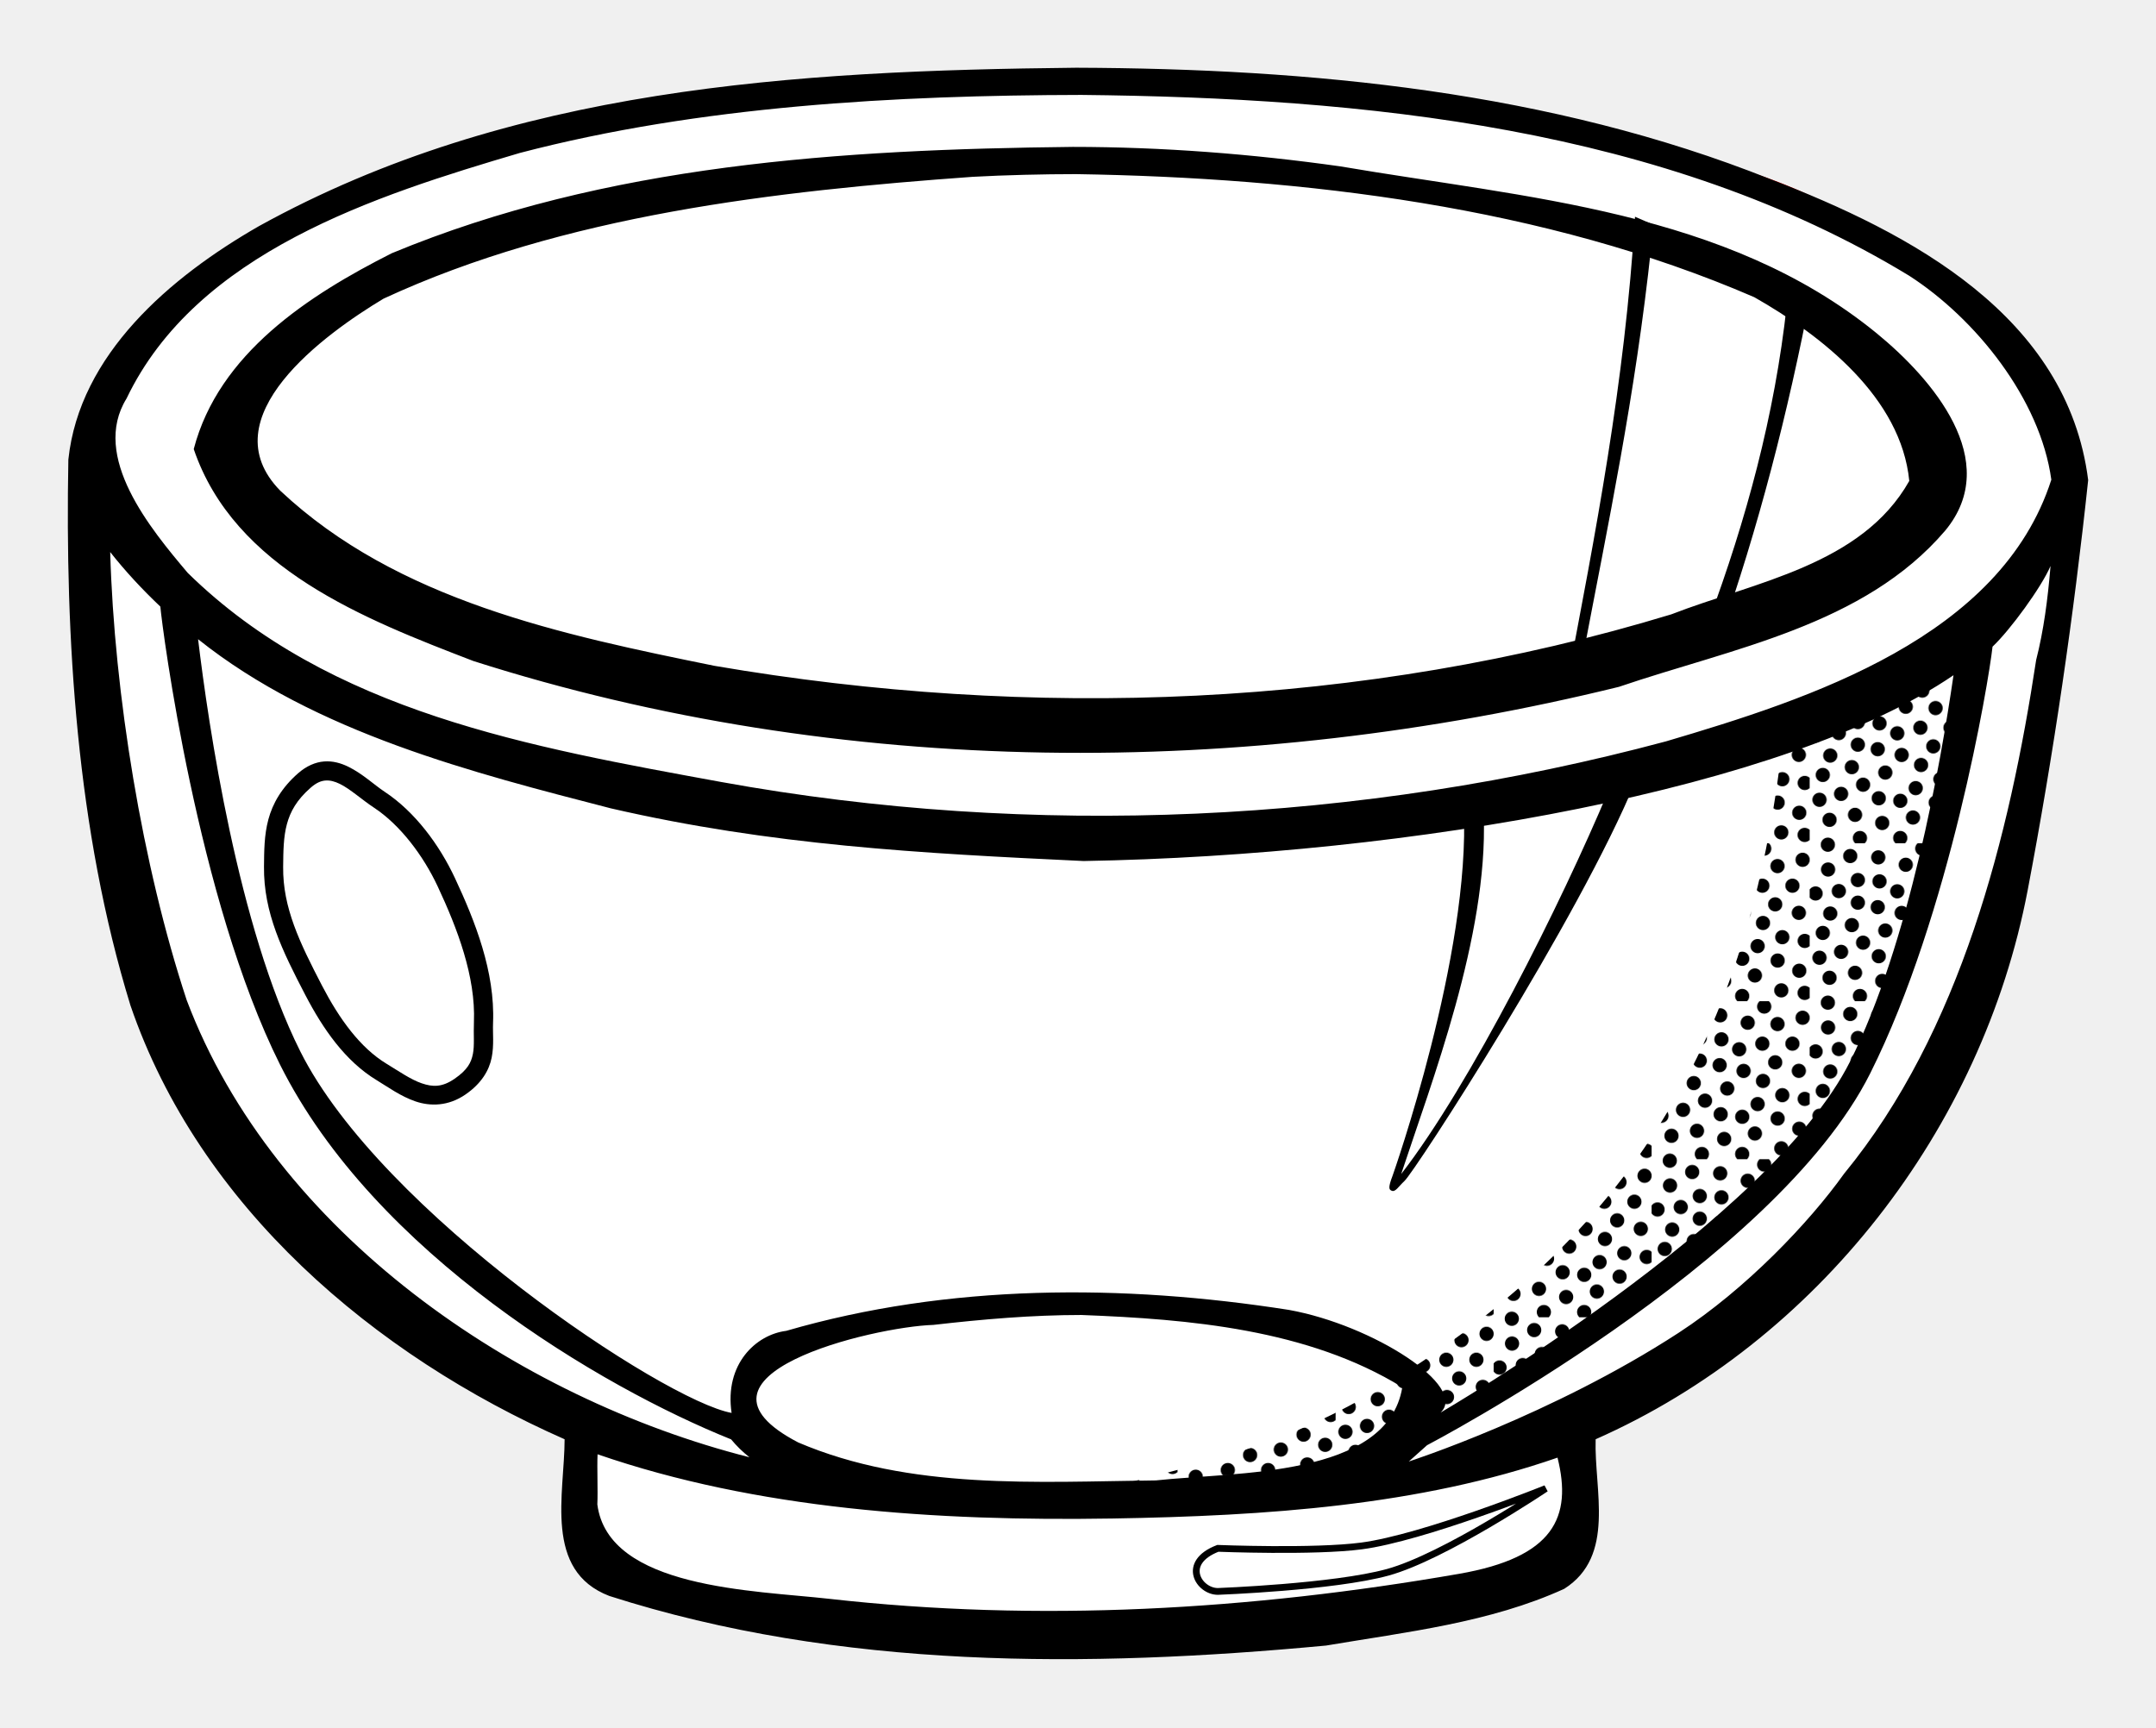
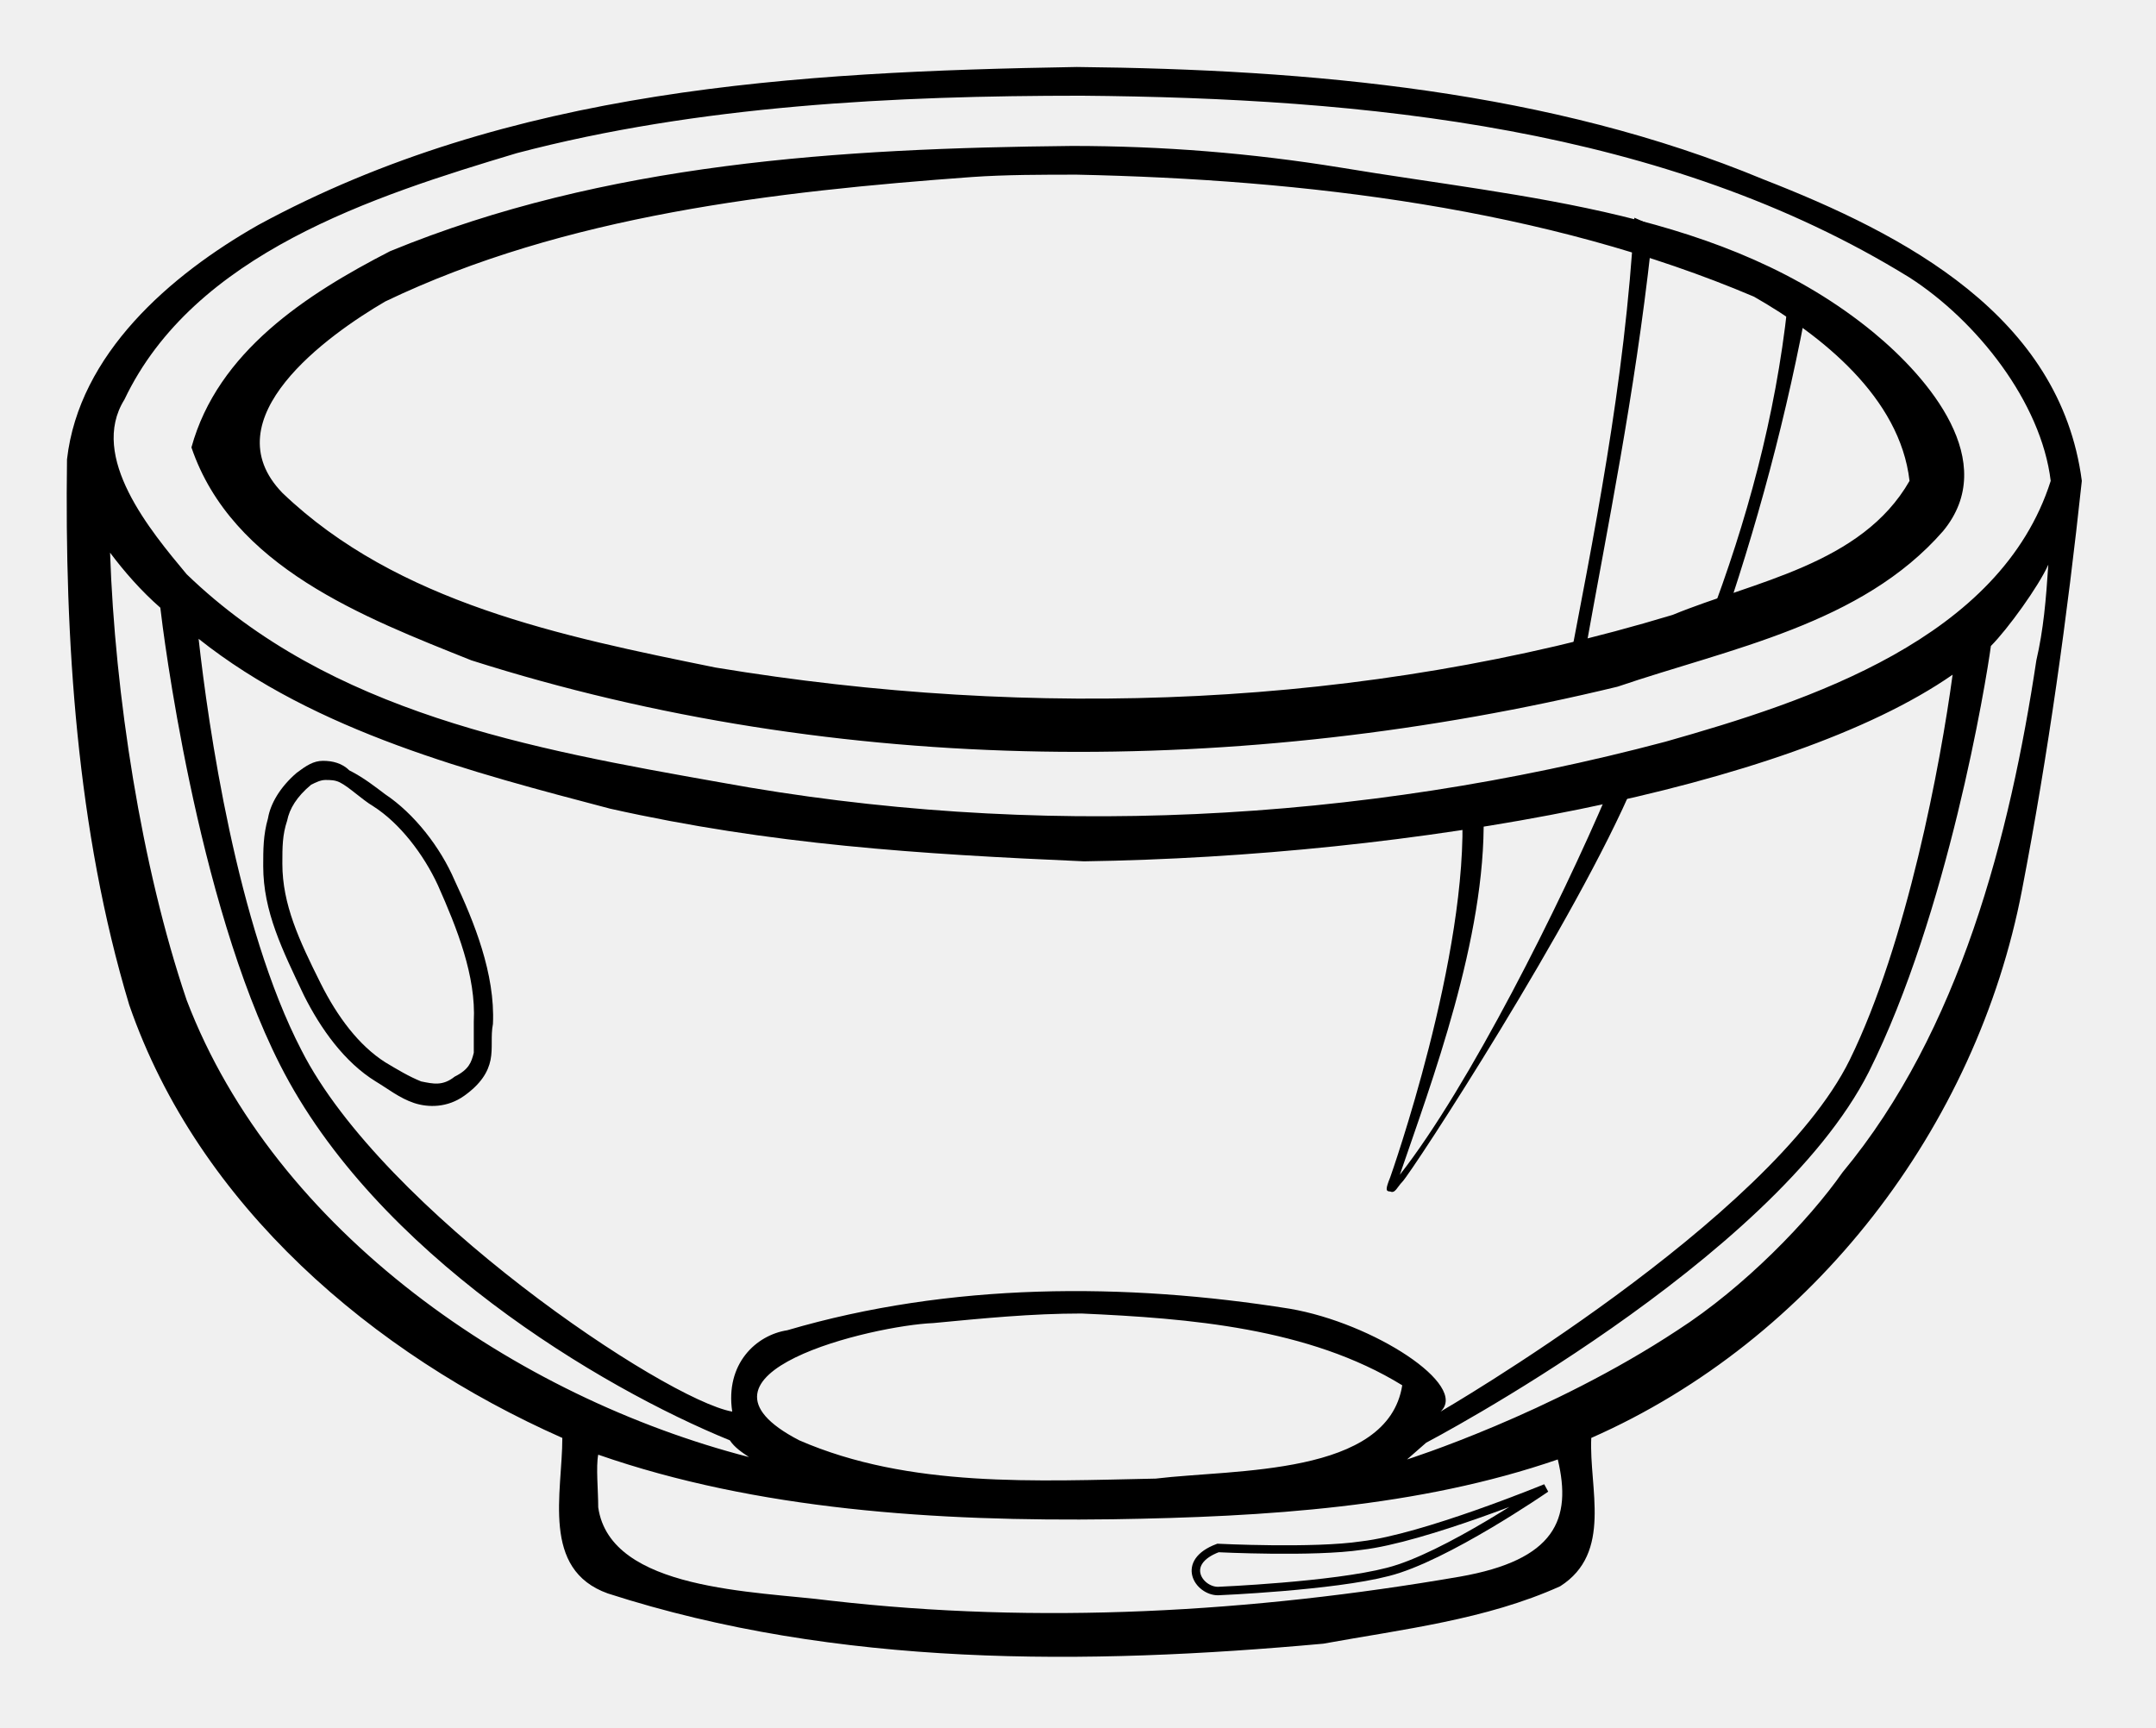
- <svg xmlns="http://www.w3.org/2000/svg" xmlns:xlink="http://www.w3.org/1999/xlink" width="31.776mm" height="25.459mm" version="1.1" viewBox="0 0 112.592 90.208">
-   <defs>
-     <pattern id="d" xlink:href="#c" patternTransform="matrix(.82529 0 0 .82529 1 947)" />
-     <pattern id="c" width="10" height="10" patternTransform="translate(0) scale(10)" patternUnits="userSpaceOnUse">
-       <circle cx="2.567" cy=".81" r=".45" />
-       <circle cx="3.048" cy="2.33" r=".45" />
-       <circle cx="4.418" cy="2.415" r=".45" />
-       <circle cx="1.844" cy="3.029" r=".45" />
-       <circle cx="6.08" cy="1.363" r=".45" />
-       <circle cx="5.819" cy="4.413" r=".45" />
-       <circle cx="4.305" cy="4.048" r=".45" />
-       <circle cx="5.541" cy="3.045" r=".45" />
-       <circle cx="4.785" cy="5.527" r=".45" />
-       <circle cx="2.667" cy="5.184" r=".45" />
-       <circle cx="7.965" cy="1.448" r=".45" />
-       <circle cx="7.047" cy="5.049" r=".45" />
-       <circle cx="4.34" cy=".895" r=".45" />
-       <circle cx="7.125" cy=".34" r=".45" />
-       <circle cx="9.553" cy="1.049" r=".45" />
-       <circle cx="7.006" cy="2.689" r=".45" />
-       <circle cx="8.909" cy="2.689" r=".45" />
-       <circle cx="9.315" cy="4.407" r=".45" />
-       <circle cx="7.82" cy="3.87" r=".45" />
-       <circle cx="8.27" cy="5.948" r=".45" />
-       <circle cx="7.973" cy="7.428" r=".45" />
-       <circle cx="9.342" cy="8.072" r=".45" />
-       <circle cx="8.206" cy="9.315" r=".45" />
-       <circle cx="9.682" cy="9.475" r=".45" />
-       <circle cx="9.688" cy="6.186" r=".45" />
-       <circle cx="3.379" cy="6.296" r=".45" />
-       <circle cx="2.871" cy="8.204" r=".45" />
-       <circle cx="4.59" cy="8.719" r=".45" />
-       <circle cx="3.181" cy="9.671" r=".45" />
-       <circle cx="5.734" cy="7.315" r=".45" />
-       <circle cx="6.707" cy="6.513" r=".45" />
-       <circle cx="5.73" cy="9.67" r=".45" />
-       <circle cx="6.535" cy="8.373" r=".45" />
-       <circle cx="4.37" cy="7.154" r=".45" />
-       <circle cx=".622" cy="7.25" r=".45" />
-       <circle cx=".831" cy="5.679" r=".45" />
-       <circle cx="1.257" cy="8.519" r=".45" />
-       <circle cx="1.989" cy="6.877" r=".45" />
-       <circle cx=".374" cy="3.181" r=".45" />
-       <circle cx="1.166" cy="1.664" r=".45" />
-       <circle cx="1.151" cy=".093" r=".45" />
-       <circle cx="1.151" cy="10.093" r=".45" />
-       <circle cx="1.302" cy="4.451" r=".45" />
-       <circle cx="3.047" cy="3.763" r=".45" />
-     </pattern>
-   </defs>
-   <g transform="translate(2.7246 -960.73)">
-     <path d="m98.774 1018.4c4.789-7.953 6.748-32.213 6.748-32.213-0.53-5.296-8.207-13.664-17.07-16.344-9.129-2.76-21.105-4.806-34.474-4.806-13.284 0-24.035 0.845-33.634 3.901-10.277 3.273-18.043 10.29-18.424 15.625 0 0 0.467 24.188 6.84 34.189 5.091 7.99 9.797 12.318 18.57 16.267l0.109 4.657c-0.108 2.207 1.755 3.094 3.731 3.822 8.406 2.293 13.998 2.857 23.305 2.857s14.899-0.564 23.305-2.857c1.976-0.729 2.462-1.366 2.353-3.572l-0.131-4.407c8.763-3.949 13.884-9.004 18.771-17.12z" color="#000000" color-rendering="auto" fill="#fff" fill-rule="evenodd" image-rendering="auto" shape-rendering="auto" solid-color="#000000" stroke="#f00" stroke-linecap="round" stroke-width=".354" style="block-progression:tb;isolation:auto;mix-blend-mode:normal;text-decoration-color:#000000;text-decoration-line:none;text-decoration-style:solid;text-indent:0;text-transform:none;white-space:normal" />
-     <path transform="translate(0 946.06)" d="m53.48 18.207c-14.724 0.154-29.568 1.029-42.677 8.271-4.664 2.672-9.378 6.713-9.958 12.196-0.172 9.336 0.426 19.347 3.242 28.506 3.594 10.508 12.735 18.28 22.674 22.662-0.004 2.855-1.111 6.864 2.336 8.185 12.033 3.856 24.968 3.759 37.43 2.59 4.182-0.708 8.549-1.19 12.436-2.963 2.702-1.713 1.556-5.167 1.641-7.812 11.581-5.12 20.187-16.206 22.561-28.672 1.348-7.078 2.411-14.366 3.16-21.426-1.083-8.568-9.242-12.899-16.619-15.728-11.469-4.57-23.946-5.766-36.225-5.809zm0.266 1.42c14.715 0.151 30.443 1.669 43.227 9.441 3.471 2.234 6.852 6.441 7.428 10.656-2.637 8.225-12.572 11.438-20.123 13.667-15.973 4.279-33.045 5.082-49.345 2.121-9.878-1.811-20.429-3.631-27.854-10.921-1.936-2.291-5.076-6.071-3.195-9.107 3.66-7.643 13.006-10.6 20.539-12.826 9.41-2.462 19.622-3.01 29.324-3.031zm-0.445 2.715c-12.091 0.133-24.356 0.899-35.564 5.553-4.34 2.192-9.041 5.236-10.344 10.23 2.122 6.249 8.943 8.892 14.605 11.07 19.256 6.149 40.272 6.151 59.822 1.348 5.898-2.011 12.794-3.19 17.035-8.154 3.038-3.654-0.69-7.952-3.584-10.32-7.858-6.411-18.278-7.049-27.994-8.709-4.628-0.653-9.301-1.016-13.977-1.018zm0.178 1.422c11.864 0.189 24.47 1.69 35.41 6.428 3.544 2.016 7.666 5.245 8.094 9.596-2.479 4.402-8.073 5.276-12.428 6.969-16.098 4.899-33.425 5.529-49.967 2.689-7.951-1.616-16.57-3.411-22.674-9.145-3.759-3.827 2.374-8.223 5.391-10.033 9.43-4.37 20.467-5.622 30.764-6.363 1.713-0.093 3.694-0.141 5.41-0.141zm-50.449 19.74c0.797 1.009 1.676 1.955 2.619 2.848 0.102 1.167 1.937 15.311 6.255 23.933 4.939 9.862 16.773 16.84 23.552 19.563 0.277 0.336 0.6 0.653 0.957 0.934-12.177-3.088-24.81-11.737-29.389-23.879-2.324-7.039-3.784-16.023-3.994-23.398zm100.58 5.629c-1.394 9.182-3.932 19.408-10.037 26.846-1.809 2.535-5.106 6.007-8.638 8.305-6.63 4.313-14.088 6.72-14.088 6.72l0.952-0.85s18.172-9.495 23.146-19.427c4.159-8.305 6.181-20.415 6.386-22.282 0.927-0.876 2.551-3.099 3.029-4.214-0.147 1.759-0.359 3.37-0.75 4.904zm-95.99-1.078c6.124 4.897 14.436 6.996 21.556 8.835 8.383 1.932 16.129 2.348 24.69 2.751 17.074-0.296 36.717-3.761 45.426-9.705-0.667 4.605-2.318 14.018-5.4 20.174-4.154 8.295-21.387 18.34-21.387 18.34 1.453-1.364-3.532-4.574-7.918-5.364-8.673-1.357-17.774-1.371-26.252 1.094-1.582 0.196-3.233 1.736-2.854 4.286-3.511-0.632-18.3-10.449-22.525-18.885-3.253-6.496-4.797-17.044-5.336-21.525zm46.145 35.297c5.603 0.215 11.822 0.74 16.742 3.775-0.776 4.729-8.72 4.412-12.873 4.865-6.232 0.073-12.832 0.513-18.676-1.984-6.699-3.49 3.883-6.04 7.062-6.139 2.599-0.297 5.129-0.516 7.744-0.518zm-25.283 7.275c8.3 2.865 17.633 3.506 26.894 3.354 8.043-0.132 16.03-0.676 23.237-3.179 0.776 3.106-0.18 5.207-5.15 6.07-10.908 1.896-21.954 2.537-32.895 1.303-3.902-0.44-11.529-0.525-12.098-4.93 0.034-0.726-0.021-1.893 0.012-2.619z" color="#000000" color-rendering="auto" fill-rule="evenodd" image-rendering="auto" shape-rendering="auto" solid-color="#000000" style="block-progression:tb;isolation:auto;mix-blend-mode:normal;text-decoration-color:#000000;text-decoration-line:none;text-decoration-style:solid;text-indent:0;text-transform:none;white-space:normal" />
-     <path d="m60.875 1041.6c-1.943 0.75-0.989 2.25 0 2.25 0 0 6.053-0.224 8.875-1 2.947-0.811 8.25-4.375 8.25-4.375s-6.389 2.574-9.625 3c-2.479 0.326-7.5 0.125-7.5 0.125z" fill="none" stroke="#000" stroke-width=".354" />
-     <path d="m82.66 972.05c-0.534 8.727-2.075 16.579-3.582 24.5l7.981-2.455c2.03-5.757 3.593-11.794 4.789-18.051zm0.85 1.529 7.076 3.076c-0.631 5.786-2.128 11.246-4.09 16.533l-6.561 1.85c1.31-6.916 2.738-13.595 3.574-21.459z" color="#000000" color-rendering="auto" fill-rule="evenodd" image-rendering="auto" shape-rendering="auto" solid-color="#000000" style="block-progression:tb;isolation:auto;mix-blend-mode:normal;text-decoration-color:#000000;text-decoration-line:none;text-decoration-style:solid;text-indent:0;text-transform:none;white-space:normal" />
-     <path d="m83.068 1000.6-0.971 0.193-8.404 1.682 0.021 0.457c0.38 7.646-3.711 19.196-3.711 19.196-0.247 0.649-0.192 0.734-0.049 0.794 0.192 0.081 0.343-0.206 0.664-0.507 0.528-0.469 9.128-13.715 12.075-20.9zm-1.801 1.443c-2.467 5.878-7.197 15.332-10.818 20.006 1.572-4.769 4.533-12.411 4.312-18.703z" color="#000000" color-rendering="auto" fill-rule="evenodd" image-rendering="auto" shape-rendering="auto" solid-color="#000000" style="block-progression:tb;isolation:auto;mix-blend-mode:normal;text-decoration-color:#000000;text-decoration-line:none;text-decoration-style:solid;text-indent:0;text-transform:none;white-space:normal" />
-     <path d="m14.205 1000.5c-0.459 0.035-0.927 0.238-1.359 0.615-0.867 0.758-1.332 1.582-1.555 2.412-0.223 0.83-0.22 1.65-0.229 2.467-0.026 2.409 0.966 4.412 2.15 6.689 0.931 1.791 2.095 3.472 3.738 4.467 0.589 0.357 1.246 0.84 2.022 1.105s1.717 0.257 2.613-0.361c0.84-0.579 1.236-1.265 1.367-1.926s0.049-1.26 0.072-1.816c0.11-2.668-0.941-5.316-1.988-7.555-0.809-1.73-2.083-3.467-3.682-4.519-0.524-0.345-1.141-0.936-1.891-1.303-0.375-0.183-0.801-0.31-1.26-0.275zm0.076 0.996c0.23-0.017 0.472 0.045 0.744 0.178 0.544 0.266 1.142 0.819 1.781 1.24 1.375 0.906 2.578 2.513 3.324 4.107 1.027 2.194 1.993 4.716 1.895 7.09-0.027 0.662 0.036 1.216-0.053 1.664-0.089 0.448-0.277 0.829-0.955 1.297-0.658 0.454-1.147 0.435-1.721 0.238-0.574-0.197-1.188-0.628-1.828-1.016-1.391-0.842-2.478-2.359-3.369-4.072-1.178-2.266-2.06-4.089-2.037-6.217 9e-3 -0.822 0.015-1.555 0.193-2.219 0.178-0.664 0.512-1.274 1.248-1.918 0.305-0.266 0.547-0.356 0.777-0.373z" color="#000000" color-rendering="auto" fill-rule="evenodd" image-rendering="auto" shape-rendering="auto" solid-color="#000000" style="block-progression:tb;isolation:auto;mix-blend-mode:normal;text-decoration-color:#000000;text-decoration-line:none;text-decoration-style:solid;text-indent:0;text-transform:none;white-space:normal" />
-     <path d="m90.348 999.61c-1.709 15.158-7.774 25.743-21.286 33.796-5.381 3.207-10.568 4.119-17.062 5.835 5.695-0.235 9.662 0.13 14.836-0.838 1.88-0.352 3.02-0.699 4.082-2.605 2.143-1.138 5.768-2.784 7.67-4.249 4.87-3.748 10.362-7.196 14.058-12.265 3.173-4.351 4.631-10.034 5.912-15.265 0.797-3.254 1.265-8.851 1.265-8.851-2.414 1.648-5.877 3.312-9.475 4.442z" fill="url(#d)" fill-rule="evenodd" />
-   </g>
+ <svg xmlns="http://www.w3.org/2000/svg" xmlns:xlink="http://www.w3.org/1999/xlink" version="1.1" id="Layer_1" x="0px" y="0px" viewBox="0 0 90.1 72.2" style="enable-background:new 0 0 90.1 72.2;" xml:space="preserve">
+   <style type="text/css">
+ 	.st0{fill:none;}
+ 	.st1{fill:none;stroke:#000000;stroke-width:0.354;}
+ 	.st2{fill:url(#SVGID_1_);}
+ </style>
+   <pattern y="72.2" width="90.1" height="72.2" patternUnits="userSpaceOnUse" id="d" viewBox="0 -72.2 90.1 72.2" style="overflow:visible;">
+     <g>
+       <rect x="0" y="-72.2" class="st0" width="90.1" height="72.2" />
+     </g>
+   </pattern>
+   <path shape-rendering="auto" image-rendering="auto" color-rendering="auto" d="M45,2.8C33.2,3,21.3,3.7,10.8,9.4  c-3.7,2.1-7.5,5.4-8,9.8C2.7,26.7,3.2,34.7,5.4,42c2.9,8.4,10.2,14.6,18.1,18.1c0,2.3-0.9,5.5,1.9,6.5c9.6,3.1,20,3,29.9,2.1  c3.3-0.6,6.8-1,9.9-2.4c2.2-1.4,1.2-4.1,1.3-6.2c9.3-4.1,16.1-13,18-22.9c1.1-5.7,1.9-11.5,2.5-17.1c-0.9-6.9-7.4-10.3-13.3-12.6  C64.8,3.8,54.8,2.9,45,2.8L45,2.8z M45.2,4c11.8,0.1,24.4,1.3,34.6,7.6c2.8,1.8,5.5,5.2,5.9,8.5c-2.1,6.6-10.1,9.2-16.1,10.9  c-12.8,3.4-26.4,4.1-39.5,1.7c-7.9-1.4-16.3-2.9-22.3-8.7c-1.5-1.8-4.1-4.9-2.6-7.3c2.9-6.1,10.4-8.5,16.4-10.3  C29.2,4.4,37.4,4,45.2,4L45.2,4z M44.8,6.1c-9.7,0.1-19.5,0.7-28.5,4.4c-3.5,1.8-7.2,4.2-8.3,8.2c1.7,5,7.2,7.1,11.7,8.9  c15.4,4.9,32.2,4.9,47.9,1.1c4.7-1.6,10.2-2.6,13.6-6.5c2.4-2.9-0.6-6.4-2.9-8.3C72.1,8.8,63.8,8.3,56,7C52.3,6.4,48.6,6.1,44.8,6.1  L44.8,6.1z M45,7.3c9.5,0.2,19.6,1.4,28.3,5.1c2.8,1.6,6.1,4.2,6.5,7.7c-2,3.5-6.5,4.2-9.9,5.6c-12.9,3.9-26.7,4.4-40,2.2  c-6.4-1.3-13.3-2.7-18.1-7.3c-3-3.1,1.9-6.6,4.3-8C23.6,9,32.4,8,40.6,7.4C42,7.3,43.6,7.3,45,7.3L45,7.3z M4.6,23.1  c0.6,0.8,1.3,1.6,2.1,2.3c0.1,0.9,1.5,12.2,5,19.1c4,7.9,13.4,13.5,18.8,15.7c0.2,0.3,0.5,0.5,0.8,0.7c-9.7-2.5-19.8-9.4-23.5-19.1  C5.9,36.2,4.8,29,4.6,23.1L4.6,23.1z M85.1,27.6C84,34.9,81.9,43.1,77,49c-1.4,2-4.1,4.8-6.9,6.6c-5.3,3.5-11.3,5.4-11.3,5.4  l0.8-0.7c0,0,14.5-7.6,18.5-15.5c3.3-6.6,4.9-16.3,5.1-17.8c0.7-0.7,2-2.5,2.4-3.4C85.5,25.1,85.4,26.3,85.1,27.6L85.1,27.6z   M8.3,26.7c4.9,3.9,11.5,5.6,17.2,7.1c6.7,1.5,12.9,1.9,19.8,2.2c13.7-0.2,29.4-3,36.3-7.8c-0.5,3.7-1.9,11.2-4.3,16.1  C74,51,60.2,59,60.2,59c1.2-1.1-2.8-3.7-6.3-4.3c-6.9-1.1-14.2-1.1-21,0.9c-1.3,0.2-2.6,1.4-2.3,3.4c-2.8-0.5-14.6-8.4-18-15.1  C9.9,38.7,8.7,30.3,8.3,26.7L8.3,26.7z M45.2,54.9c4.5,0.2,9.5,0.6,13.4,3c-0.6,3.8-7,3.5-10.3,3.9c-5,0.1-10.3,0.4-14.9-1.6  c-5.4-2.8,3.1-4.8,5.6-4.9C41.1,55.1,43.1,54.9,45.2,54.9L45.2,54.9z M25,60.8c6.6,2.3,14.1,2.8,21.5,2.7c6.4-0.1,12.8-0.5,18.6-2.5  c0.6,2.5-0.1,4.2-4.1,4.9c-8.7,1.5-17.6,2-26.3,1c-3.1-0.4-9.2-0.4-9.7-3.9C25,62.3,24.9,61.3,25,60.8L25,60.8z" />
+   <path class="st1" d="M50.9,64.7c-1.6,0.6-0.8,1.8,0,1.8c0,0,4.8-0.2,7.1-0.8c2.4-0.6,6.6-3.5,6.6-3.5s-5.1,2.1-7.7,2.4  C54.9,64.9,50.9,64.7,50.9,64.7z" />
+   <path shape-rendering="auto" image-rendering="auto" color-rendering="auto" d="M68.3,9.1c-0.4,7-1.7,13.3-2.9,19.6l6.4-2  c1.6-4.6,2.9-9.4,3.8-14.4L68.3,9.1z M69,10.3l5.7,2.5c-0.5,4.6-1.7,9-3.3,13.2l-5.2,1.5C67.2,21.9,68.3,16.6,69,10.3L69,10.3z" />
+   <path shape-rendering="auto" image-rendering="auto" color-rendering="auto" d="M68.6,31.9l-0.8,0.2l-6.7,1.3l0,0.4  c0.3,6.1-3,15.4-3,15.4c-0.2,0.5-0.2,0.6,0,0.6c0.2,0.1,0.3-0.2,0.5-0.4c0.4-0.4,7.3-11,9.7-16.7L68.6,31.9z M67.2,33.1  c-2,4.7-5.8,12.3-8.7,16c1.3-3.8,3.6-9.9,3.5-15L67.2,33.1z" />
+   <path shape-rendering="auto" image-rendering="auto" color-rendering="auto" d="M13.5,31.8c-0.4,0-0.7,0.2-1.1,0.5  c-0.7,0.6-1.1,1.3-1.2,1.9c-0.2,0.7-0.2,1.3-0.2,2c0,1.9,0.8,3.5,1.7,5.4c0.7,1.4,1.7,2.8,3,3.6c0.5,0.3,1,0.7,1.6,0.9  s1.4,0.2,2.1-0.3c0.7-0.5,1-1,1.1-1.5c0.1-0.5,0-1,0.1-1.5c0.1-2.1-0.8-4.3-1.6-6c-0.6-1.4-1.7-2.8-2.9-3.6c-0.4-0.3-0.9-0.7-1.5-1  C14.3,31.9,13.9,31.8,13.5,31.8L13.5,31.8z M13.6,32.6c0.2,0,0.4,0,0.6,0.1c0.4,0.2,0.9,0.7,1.4,1c1.1,0.7,2.1,2,2.7,3.3  c0.8,1.8,1.6,3.8,1.5,5.7c0,0.5,0,1,0,1.3c-0.1,0.4-0.2,0.7-0.8,1c-0.5,0.4-0.9,0.3-1.4,0.2c-0.5-0.2-1-0.5-1.5-0.8  c-1.1-0.7-2-1.9-2.7-3.3c-0.9-1.8-1.6-3.3-1.6-5c0-0.7,0-1.2,0.2-1.8c0.1-0.5,0.4-1,1-1.5C13.2,32.7,13.4,32.6,13.6,32.6L13.6,32.6z  " />
+   <pattern id="SVGID_1_" xlink:href="#d" patternTransform="matrix(0.6602 0 0 -0.6602 -2733.179 -13227.427)">
+ </pattern>
+   <path class="st2" d="M74.5,31.1c-1.4,12.1-6.2,20.6-17,27c-4.3,2.6-8.5,3.3-13.6,4.7c4.6-0.2,7.7,0.1,11.9-0.7  c1.5-0.3,2.4-0.6,3.3-2.1c1.7-0.9,4.6-2.2,6.1-3.4c3.9-3,8.3-5.8,11.2-9.8c2.5-3.5,3.7-8,4.7-12.2c0.6-2.6,1-7.1,1-7.1  C80.1,28.9,77.3,30.2,74.5,31.1L74.5,31.1z" />
</svg>
